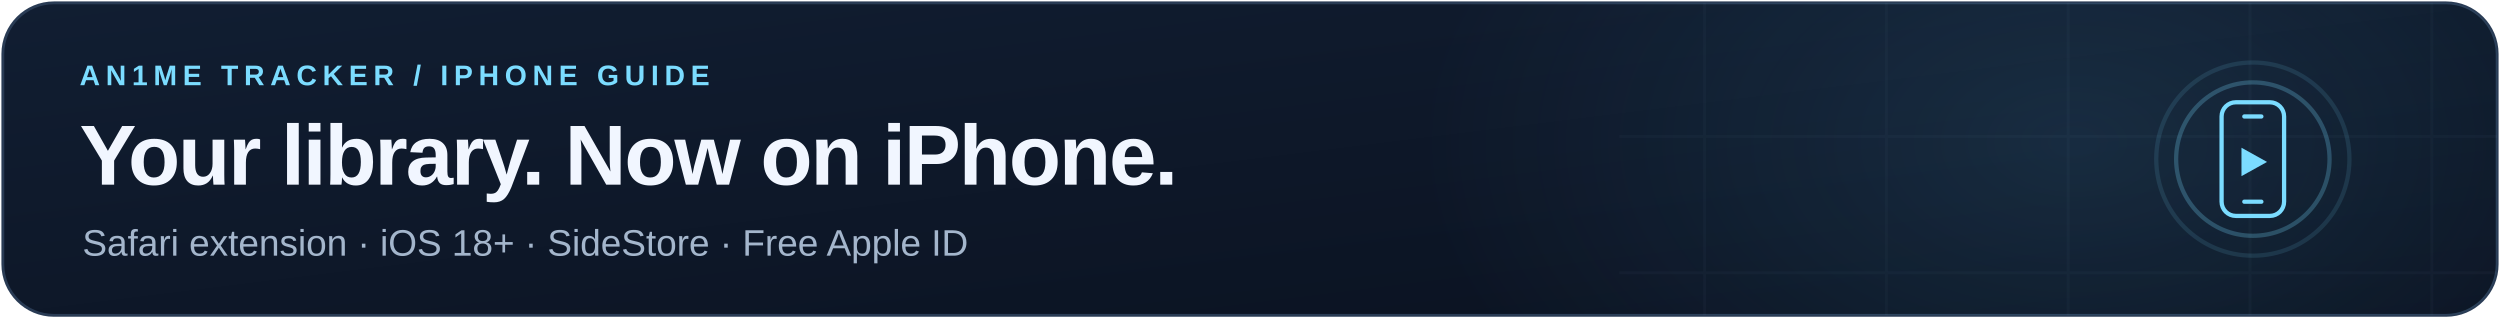
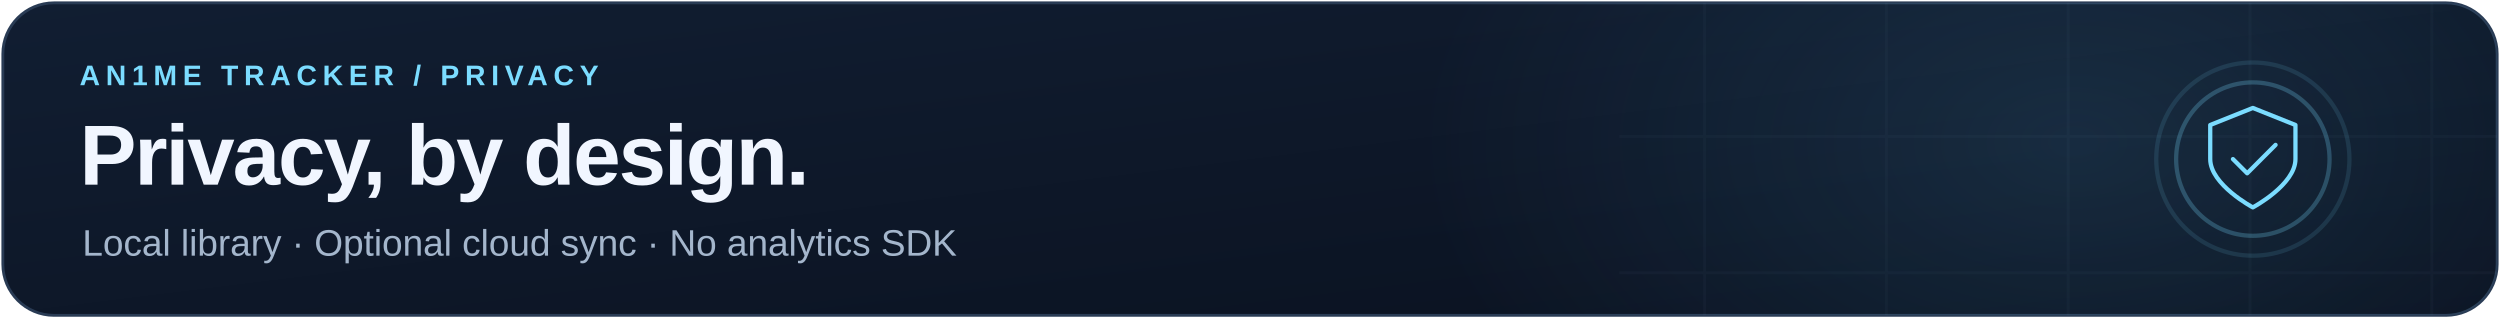
<svg xmlns="http://www.w3.org/2000/svg" width="880" height="112" viewBox="0 0 880 112" role="img" aria-labelledby="title desc">
  <defs>
    <linearGradient id="bg" x2="1" y2="1">
      <stop stop-color="#111e32" />
      <stop offset="1" stop-color="#0a111f" />
    </linearGradient>
    <linearGradient id="accent">
      <stop stop-color="#67e8d0" />
      <stop offset=".5" stop-color="#65ccff" />
      <stop offset="1" stop-color="#8b9bff" />
    </linearGradient>
    <radialGradient id="light">
      <stop stop-color="#65ccff" stop-opacity=".12" />
      <stop offset="1" stop-color="#65ccff" stop-opacity="0" />
    </radialGradient>
    <clipPath id="clip">
      <rect x="1" y="1" width="878" height="110" rx="18" />
    </clipPath>
  </defs>
  <style>
    text{font-family:-apple-system,BlinkMacSystemFont,"Segoe UI",Arial,sans-serif}
    .muted{fill:#a4b6cc}.ink{fill:#f1f6ff}.accent{fill:#7bdcff}
    @keyframes breathe{0%,100%{opacity:.45}50%{opacity:1}}
    @keyframes glide{0%,100%{transform:translateX(0)}50%{transform:translateX(24px)}}
    .pulse{animation:breathe 5s ease-in-out infinite}.drift{animation:glide 9s ease-in-out infinite}
    @media(prefers-reduced-motion:reduce){.pulse,.drift{animation:none!important}}
  </style>
  <rect x="1" y="1" width="878" height="110" rx="18" fill="url(#bg)" stroke="#293b54" />
  <g clip-path="url(#clip)">
    <ellipse class="drift" cx="730" cy="50" rx="230" ry="145" fill="url(#light)" />
    <path d="M600 0v112M664 0v112M728 0v112M792 0v112M856 0v112M570 48h310M570 96h310M570 144h310" stroke="#9dbddd" stroke-opacity=".035" />
    <path d="M32 1h816" stroke="url(#accent)" stroke-opacity=".6" />
  </g>
-   <text x="28" y="30" class="accent" font-size="10" font-weight="700" letter-spacing="2">AN1ME TRACKER / IPHONE GUIDE</text>
-   <text x="28" y="65" class="ink" font-size="30" font-weight="700" letter-spacing="-.7">Your library. Now on iPhone.</text>
-   <text x="29" y="90" class="muted" font-size="13">Safari extension · iOS 18+ · SideStore · Free Apple ID</text>
+   <text x="28" y="30" class="accent" font-size="10" font-weight="700" letter-spacing="2">AN1ME TRACKER / PRIVACY</text>
+   <text x="28" y="65" class="ink" font-size="30" font-weight="700" letter-spacing="-.7">Privacy, by design.</text>
+   <text x="29" y="90" class="muted" font-size="13">Local library · Optional cloud sync · No analytics SDK</text>
  <g transform="translate(793 56)" fill="none" stroke="#7bdcff" stroke-width="1.5" stroke-linecap="round" stroke-linejoin="round">
    <circle r="34" stroke-opacity=".12" />
    <circle r="27" stroke-opacity=".25" class="pulse" />
-     <rect x="-11" y="-20" width="22" height="40" rx="5" />
-     <path d="M-3-15h6M-3 15h6" />
-     <path d="m-4-4 9 5-9 5z" fill="#7bdcff" stroke="none" />
+     <path d="m0-18 15 6v12c0 9-15 17-15 17S-15 9-15 0v-12z" />
+     <path d="m-7 0 5 5L8-5" />
  </g>
</svg>
